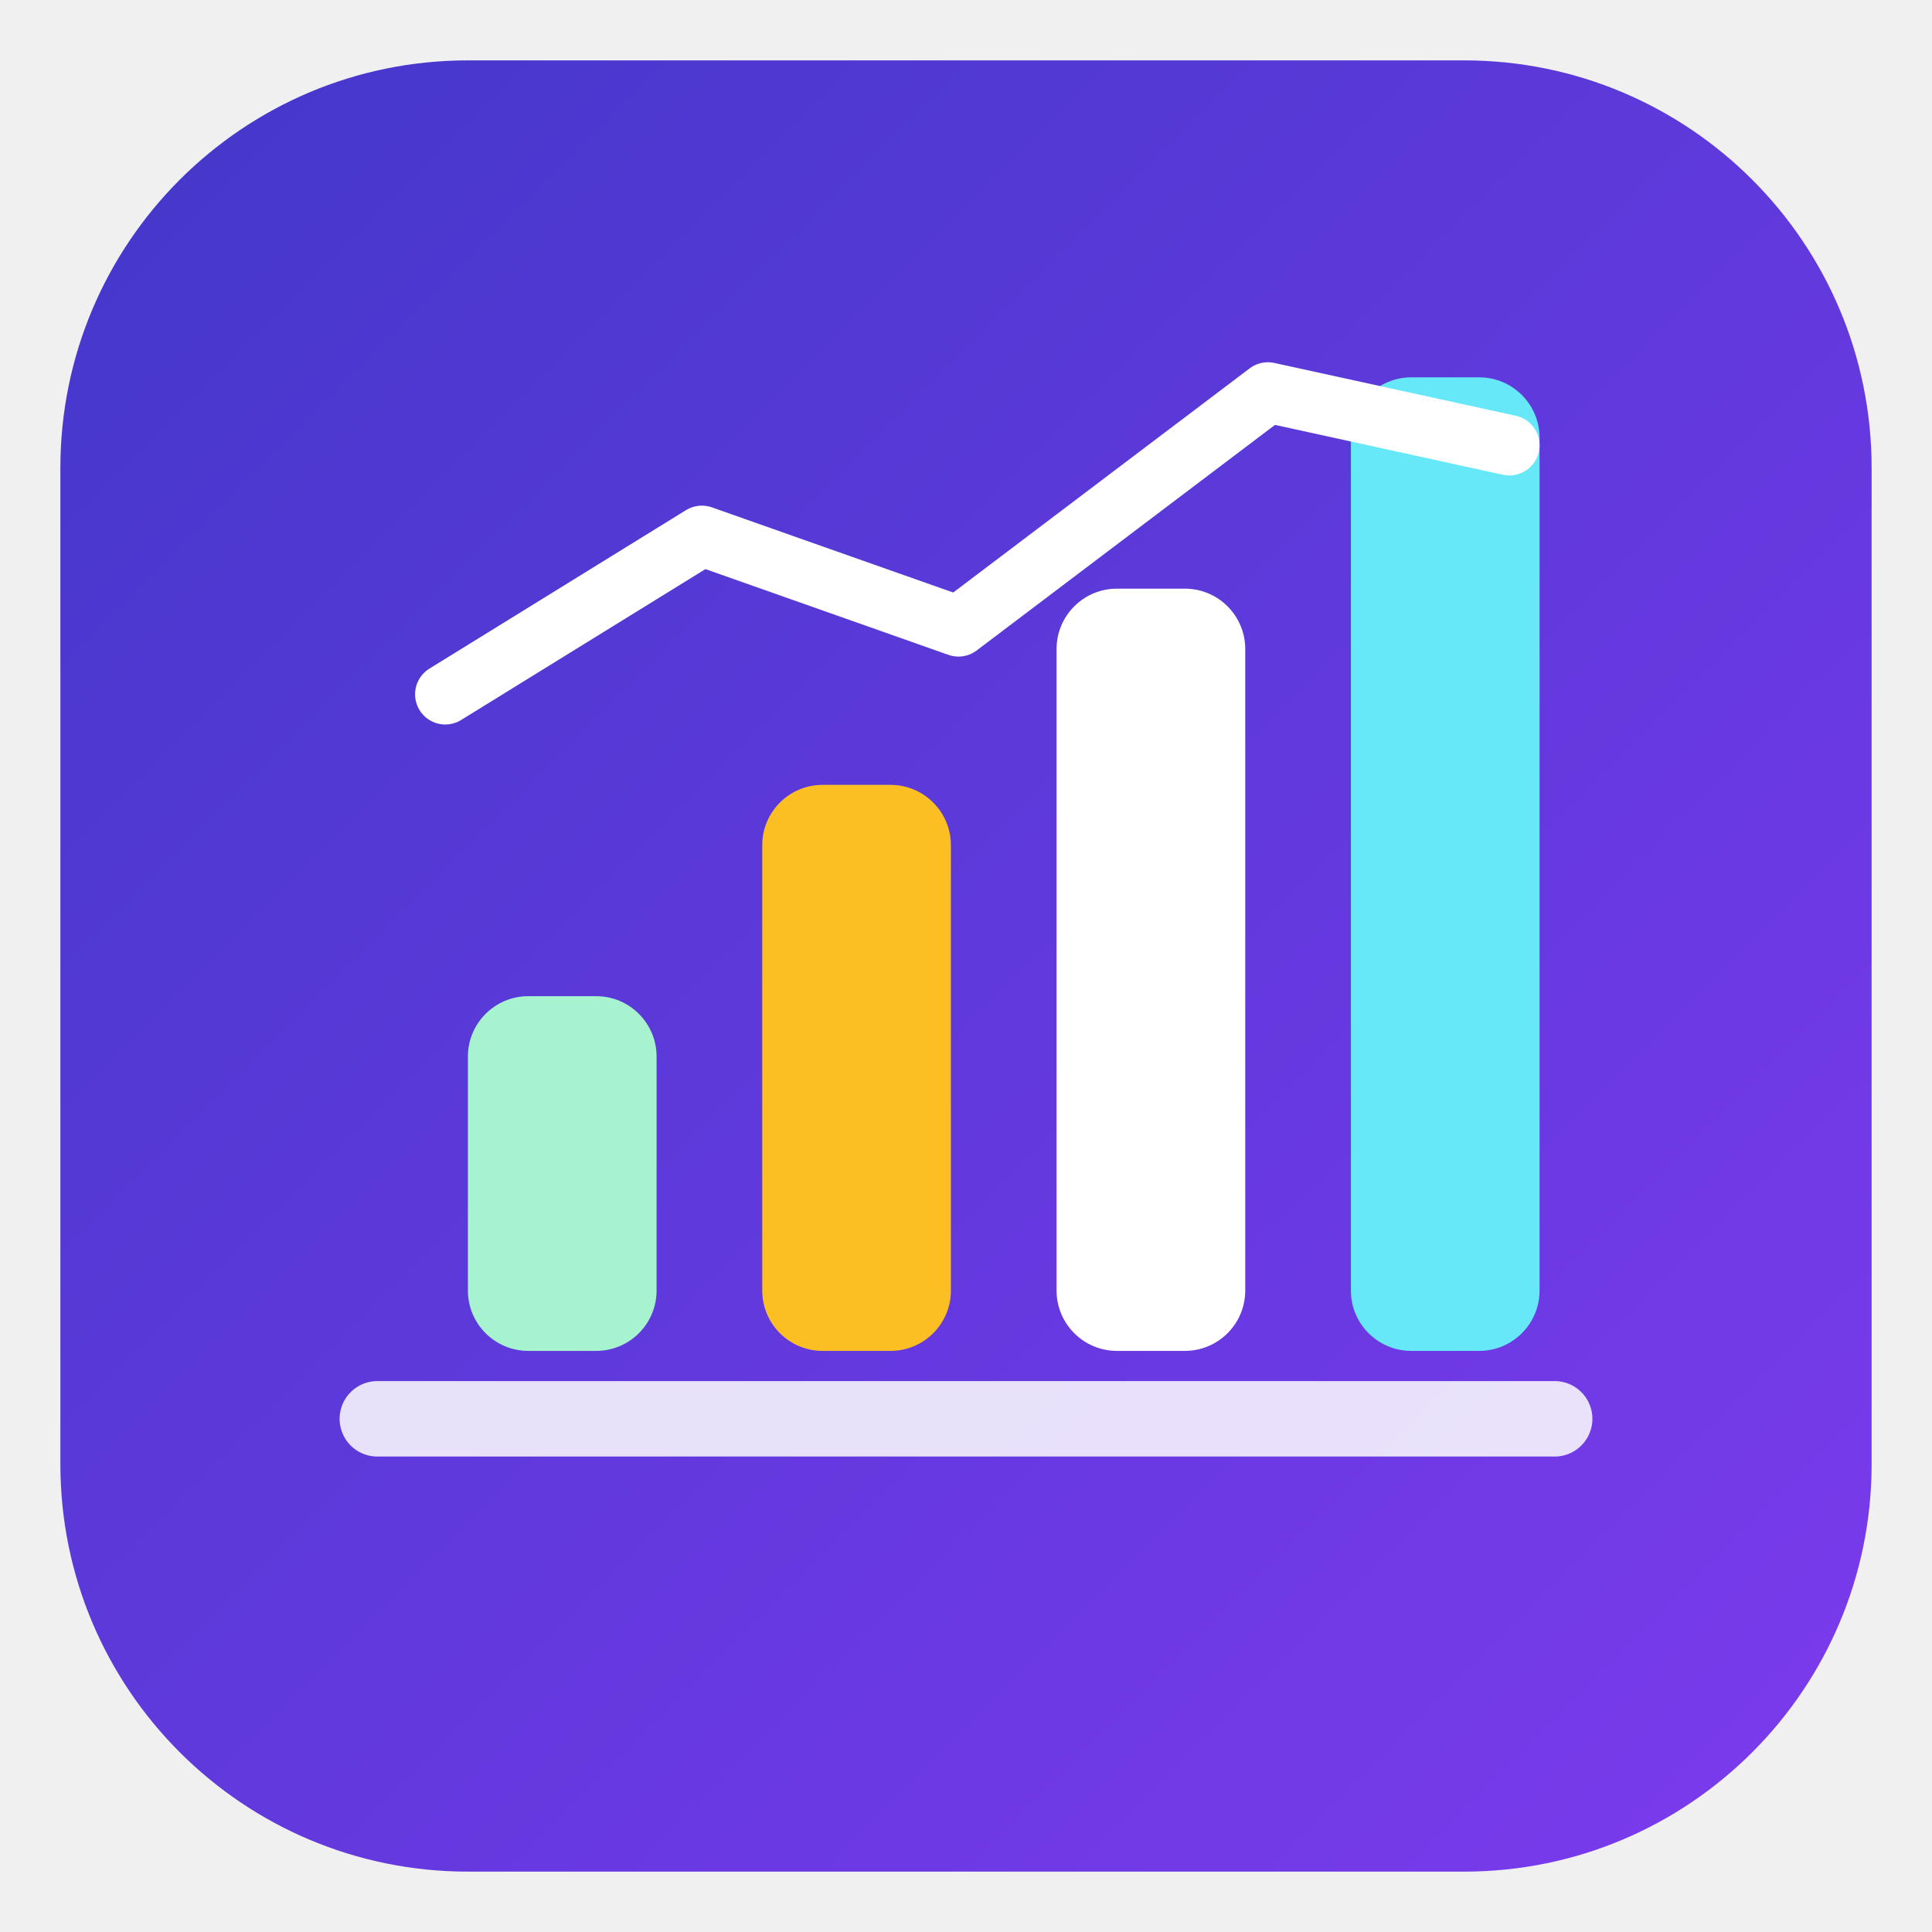
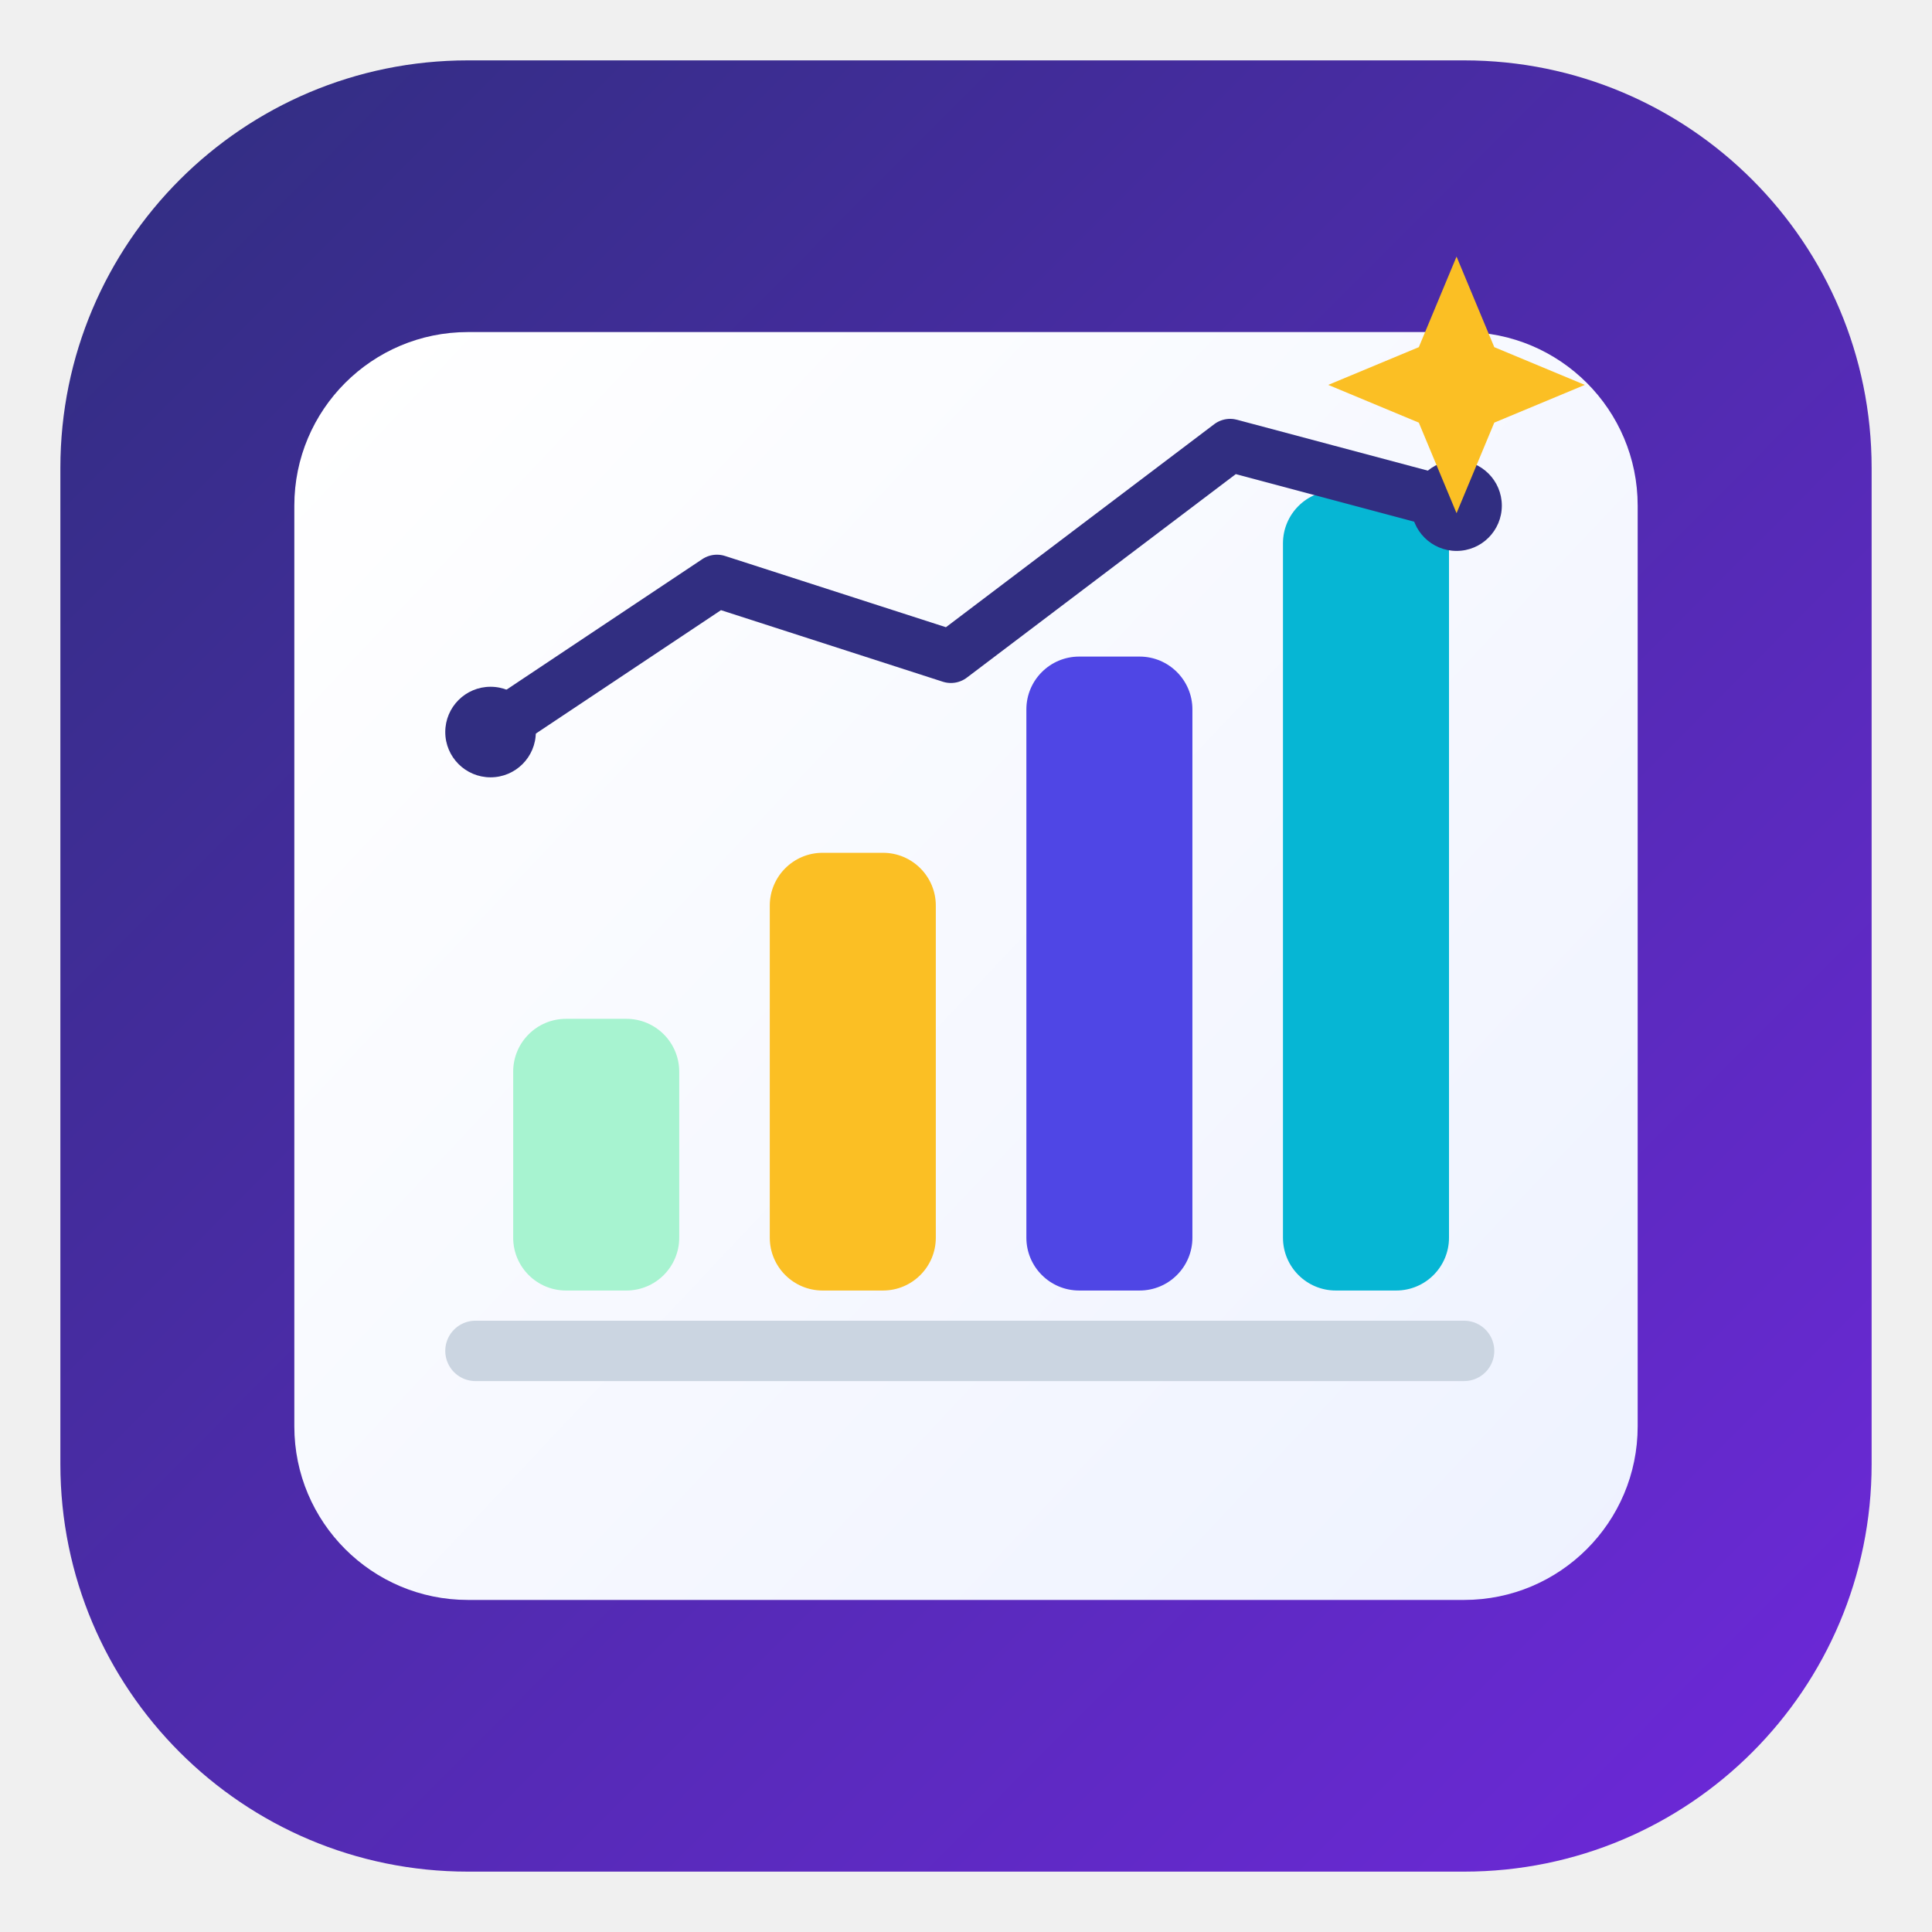
<svg xmlns="http://www.w3.org/2000/svg" viewBox="0 0 256 256">
  <defs>
-     <linearGradient id="g" x1="0" y1="0" x2="1" y2="1">
-       <stop stop-color="#4338ca" />
-       <stop offset="1" stop-color="#7c3aed" />
+     <linearGradient id="bg" x1="12" y1="14" x2="242" y2="243" gradientUnits="userSpaceOnUse">
+       <stop stop-color="#312E81" />
+       <stop offset="1" stop-color="#6D28D9" />
+     </linearGradient>
+     <linearGradient id="panel" x1="45" y1="50" x2="215" y2="210" gradientUnits="userSpaceOnUse">
+       <stop stop-color="#fff" />
+       <stop offset="1" stop-color="#EEF2FF" />
    </linearGradient>
  </defs>
-   <rect x="8" y="8" width="240" height="240" rx="54" fill="url(#g)" />
-   <path d="M50 188h156" stroke="#fff" stroke-width="10" stroke-linecap="round" opacity=".85" />
-   <rect x="62" y="132" width="25" height="47" rx="8" fill="#a7f3d0" />
-   <rect x="101" y="104" width="25" height="75" rx="8" fill="#fbbf24" />
-   <rect x="140" y="78" width="25" height="101" rx="8" fill="#fff" />
-   <rect x="179" y="50" width="25" height="129" rx="8" fill="#67e8f9" />
-   <path d="m59 92 34-21 34 12 41-31 32 7" fill="none" stroke="#fff" stroke-width="8" stroke-linecap="round" stroke-linejoin="round" />
+   <rect x="8" y="8" width="240" height="240" rx="54" fill="url(#bg)" />
+   <rect x="39" y="44" width="178" height="168" rx="23" fill="url(#panel)" />
+   <path d="M63 179h131" stroke="#CBD5E1" stroke-width="8" stroke-linecap="round" />
+   <rect x="68" y="135" width="22" height="36" rx="7" fill="#A7F3D0" />
+   <rect x="102" y="113" width="22" height="58" rx="7" fill="#FBBF24" />
+   <rect x="136" y="87" width="22" height="84" rx="7" fill="#4F46E5" />
+   <rect x="170" y="65" width="22" height="106" rx="7" fill="#06B6D4" />
+   <path d="m65 97 30-20 31 10 37-28 30 8" fill="none" stroke="#312E81" stroke-width="7" stroke-linecap="round" stroke-linejoin="round" />
+   <circle cx="65" cy="97" r="6" fill="#312E81" />
+   <circle cx="193" cy="67" r="6" fill="#312E81" />
+   <path d="m193 34 5 12 12 5-12 5-5 12-5-12-12-5 12-5 5-12z" fill="#FBBF24" />
</svg>
